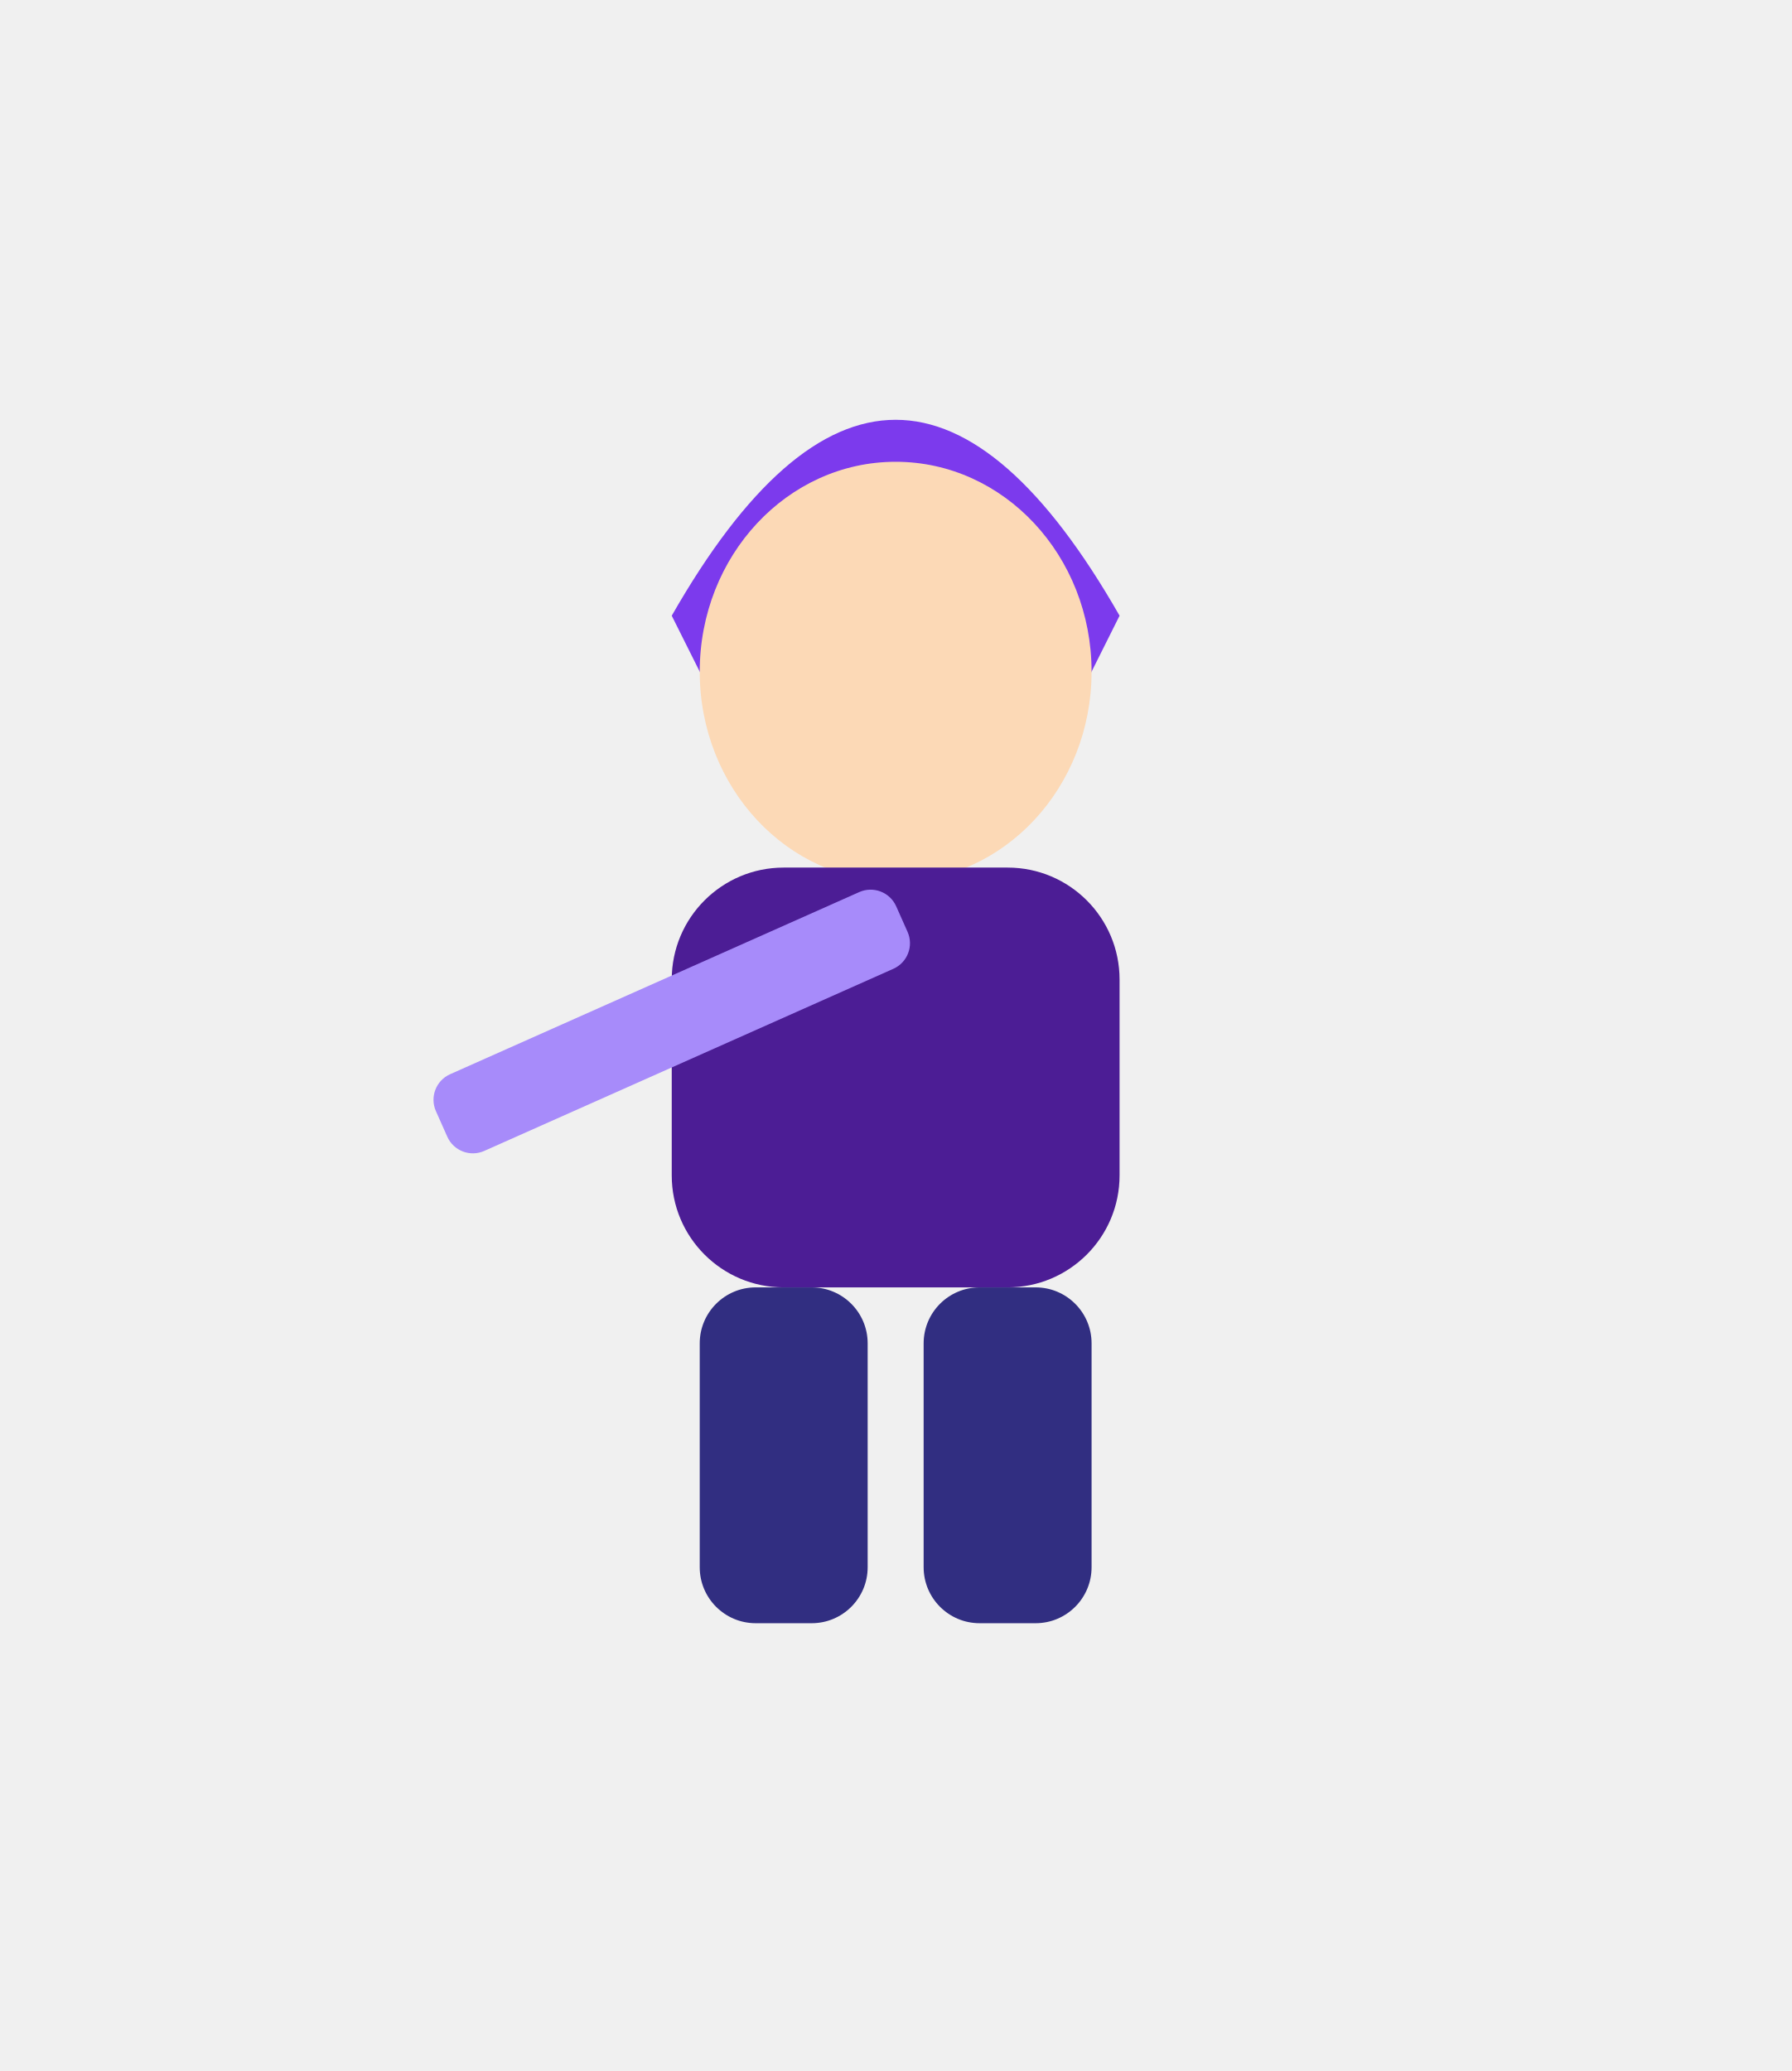
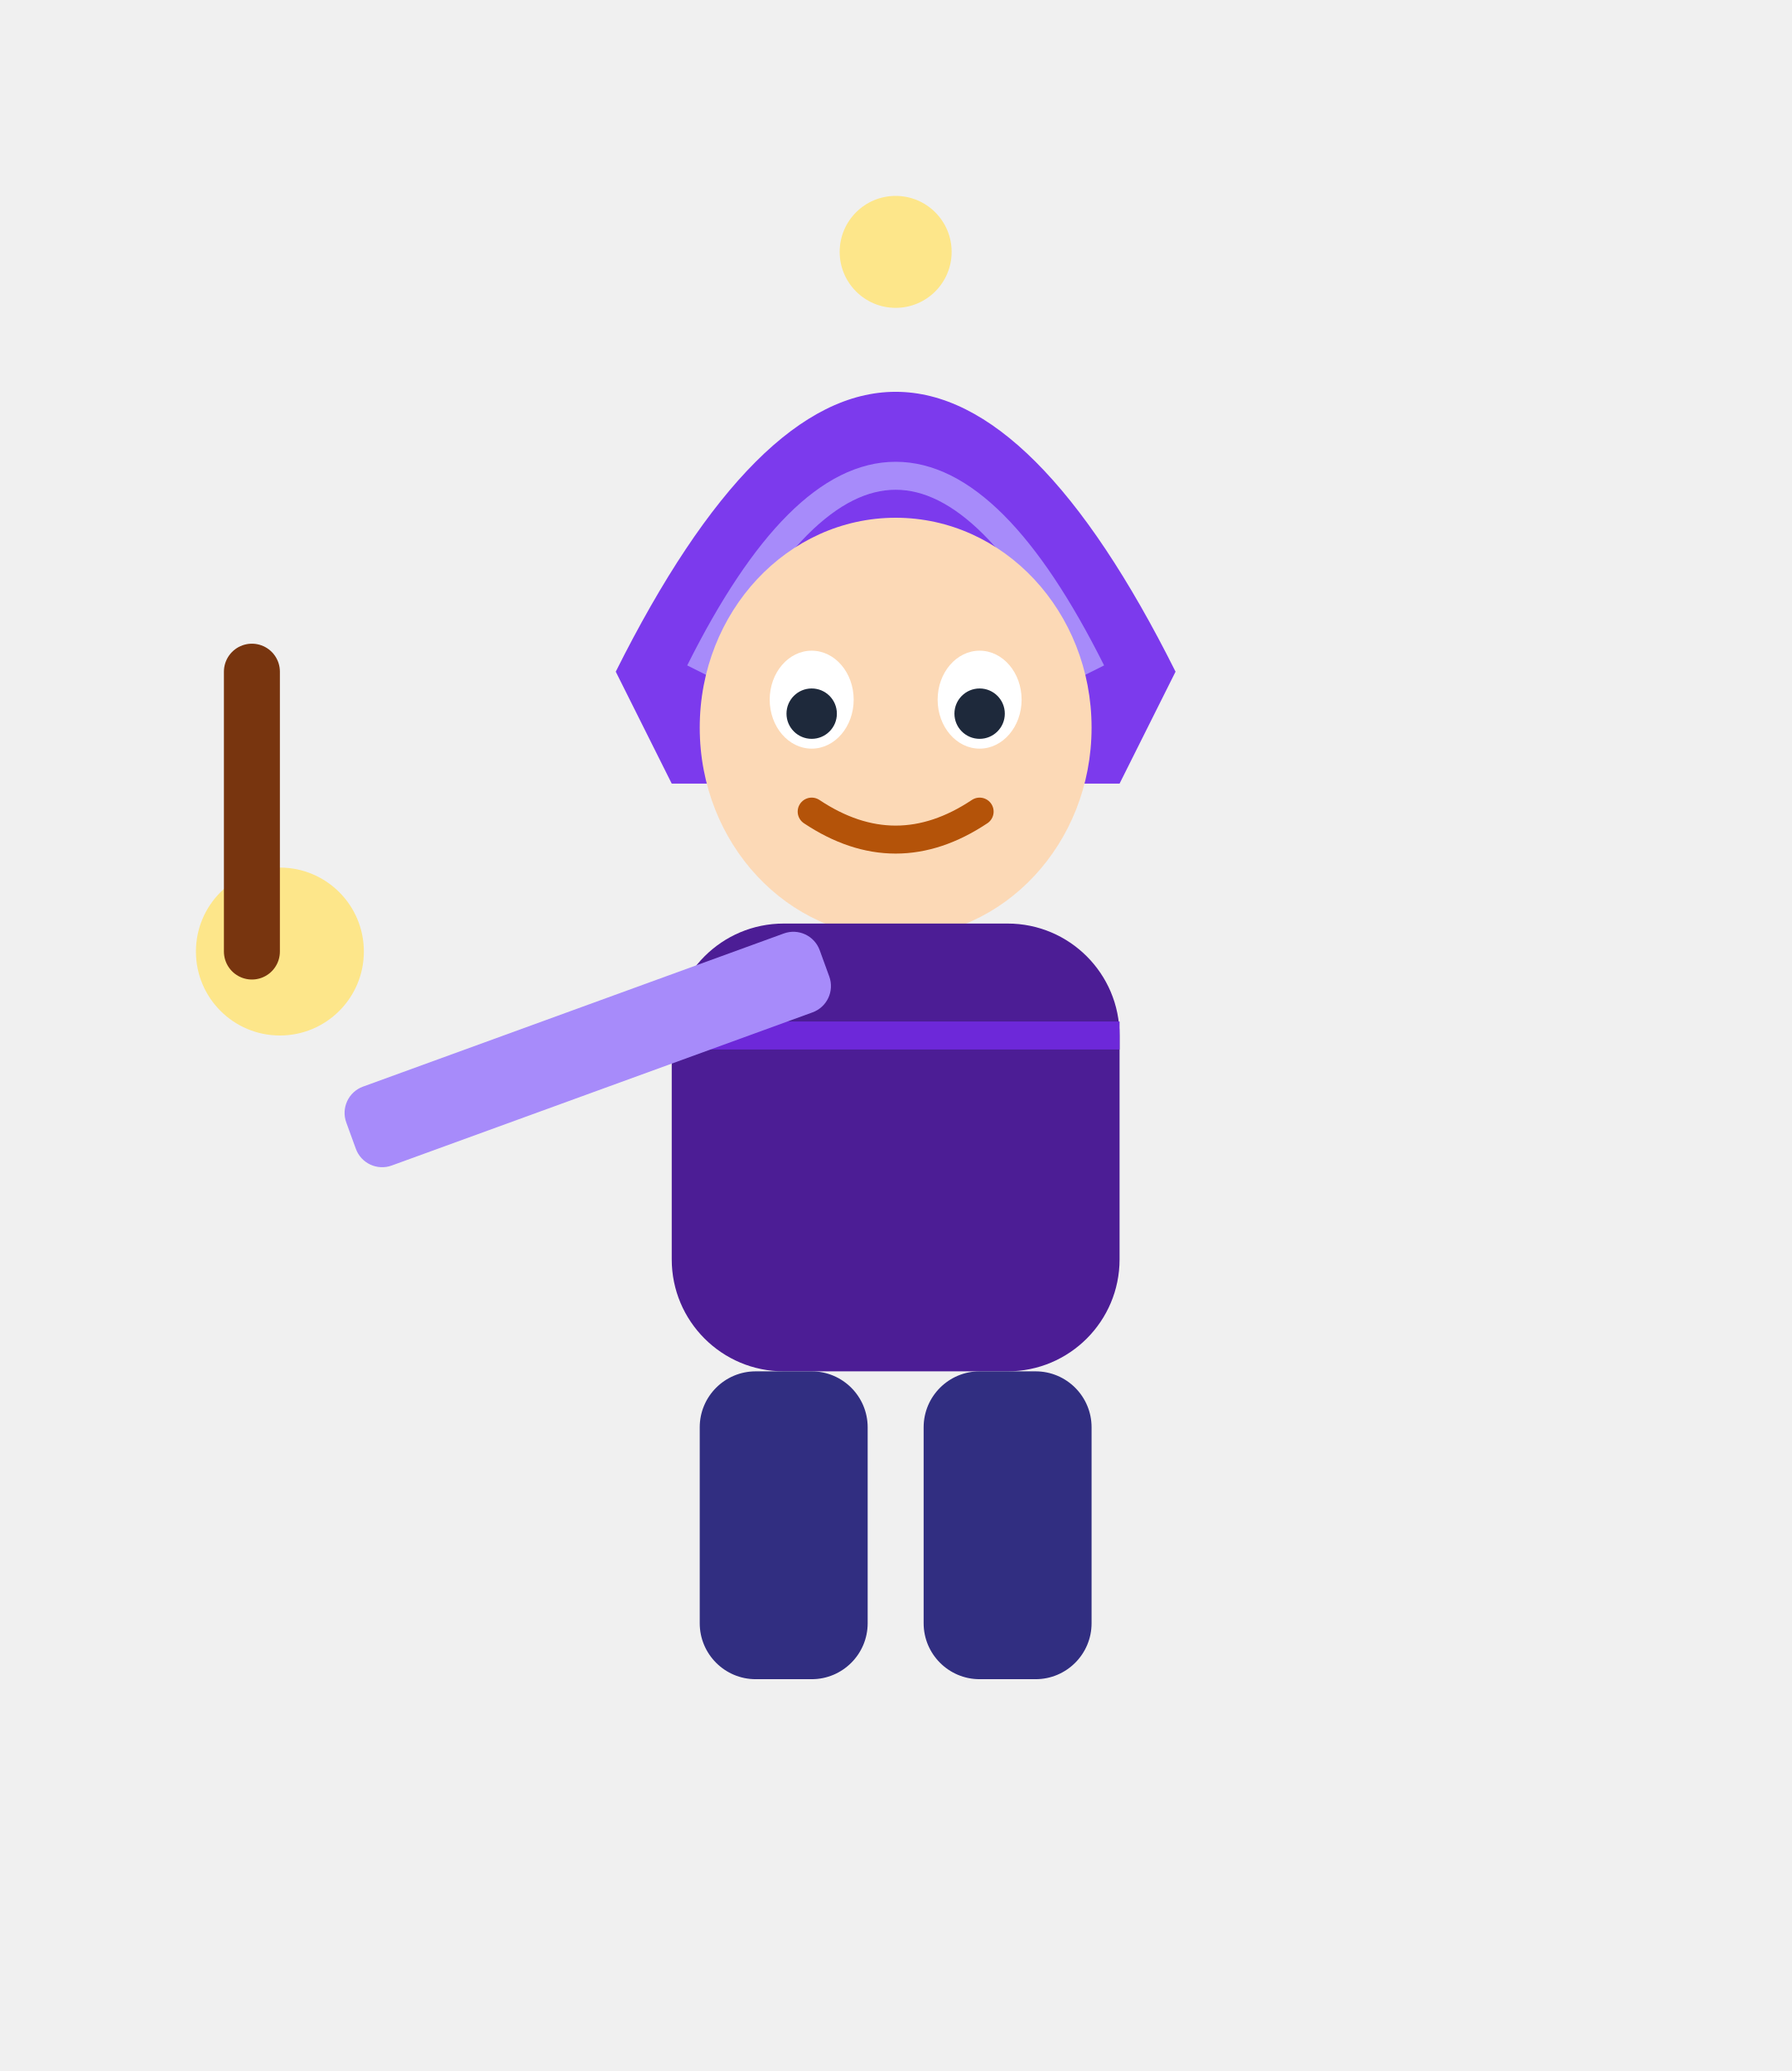
<svg xmlns="http://www.w3.org/2000/svg" viewBox="0 0 128 148" role="img" aria-hidden="true">
-   <path d="M48 44 Q64 16 80 44 L76 52 H52 Z" fill="#7c3aed" />
-   <ellipse cx="64" cy="48" rx="14" ry="15" fill="#fcd9b6" />
-   <rect x="48" y="62" width="32" height="30" rx="8" fill="#4c1d95" />
-   <rect x="30" y="70" width="36" height="6" rx="2" fill="#a78bfa" transform="rotate(-24 48 73)" />
-   <rect x="50" y="92" width="12" height="24" rx="4" fill="#312e81" />
-   <rect x="66" y="92" width="12" height="24" rx="4" fill="#312e81" />
+   <path d="M44 48 Q64 8 84 48 L80 56 H48 Z" fill="#7c3aed" />
+   <path d="M50 48 Q64 20 78 48" fill="none" stroke="#a78bfa" stroke-width="2" />
+   <circle cx="64" cy="18" r="4" fill="#fde68a" />
+   <ellipse cx="64" cy="52" rx="14" ry="15" fill="#fcd9b6" />
+   <ellipse cx="58" cy="50" rx="3" ry="3.5" fill="#ffffff" />
+   <ellipse cx="70" cy="50" rx="3" ry="3.5" fill="#ffffff" />
+   <circle cx="58" cy="51" r="1.8" fill="#1e293b" />
+   <circle cx="70" cy="51" r="1.8" fill="#1e293b" />
+   <path d="M58 58 Q64 62 70 58" fill="none" stroke="#b45309" stroke-width="2" stroke-linecap="round" />
+   <rect x="48" y="66" width="32" height="32" rx="8" fill="#4c1d95" />
+   <path d="M48 74 H80" stroke="#6d28d9" stroke-width="2" />
+   <rect x="24" y="72" width="36" height="6" rx="2" fill="#a78bfa" transform="rotate(-20 42 75)" />
+   <circle cx="20" cy="68" r="6" fill="#fde68a" />
+   <rect x="50" y="98" width="12" height="22" rx="4" fill="#312e81" />
+   <rect x="66" y="98" width="12" height="22" rx="4" fill="#312e81" />
+   <path d="M18 68 L18 48" stroke="#78350f" stroke-width="4" stroke-linecap="round" />
</svg>
